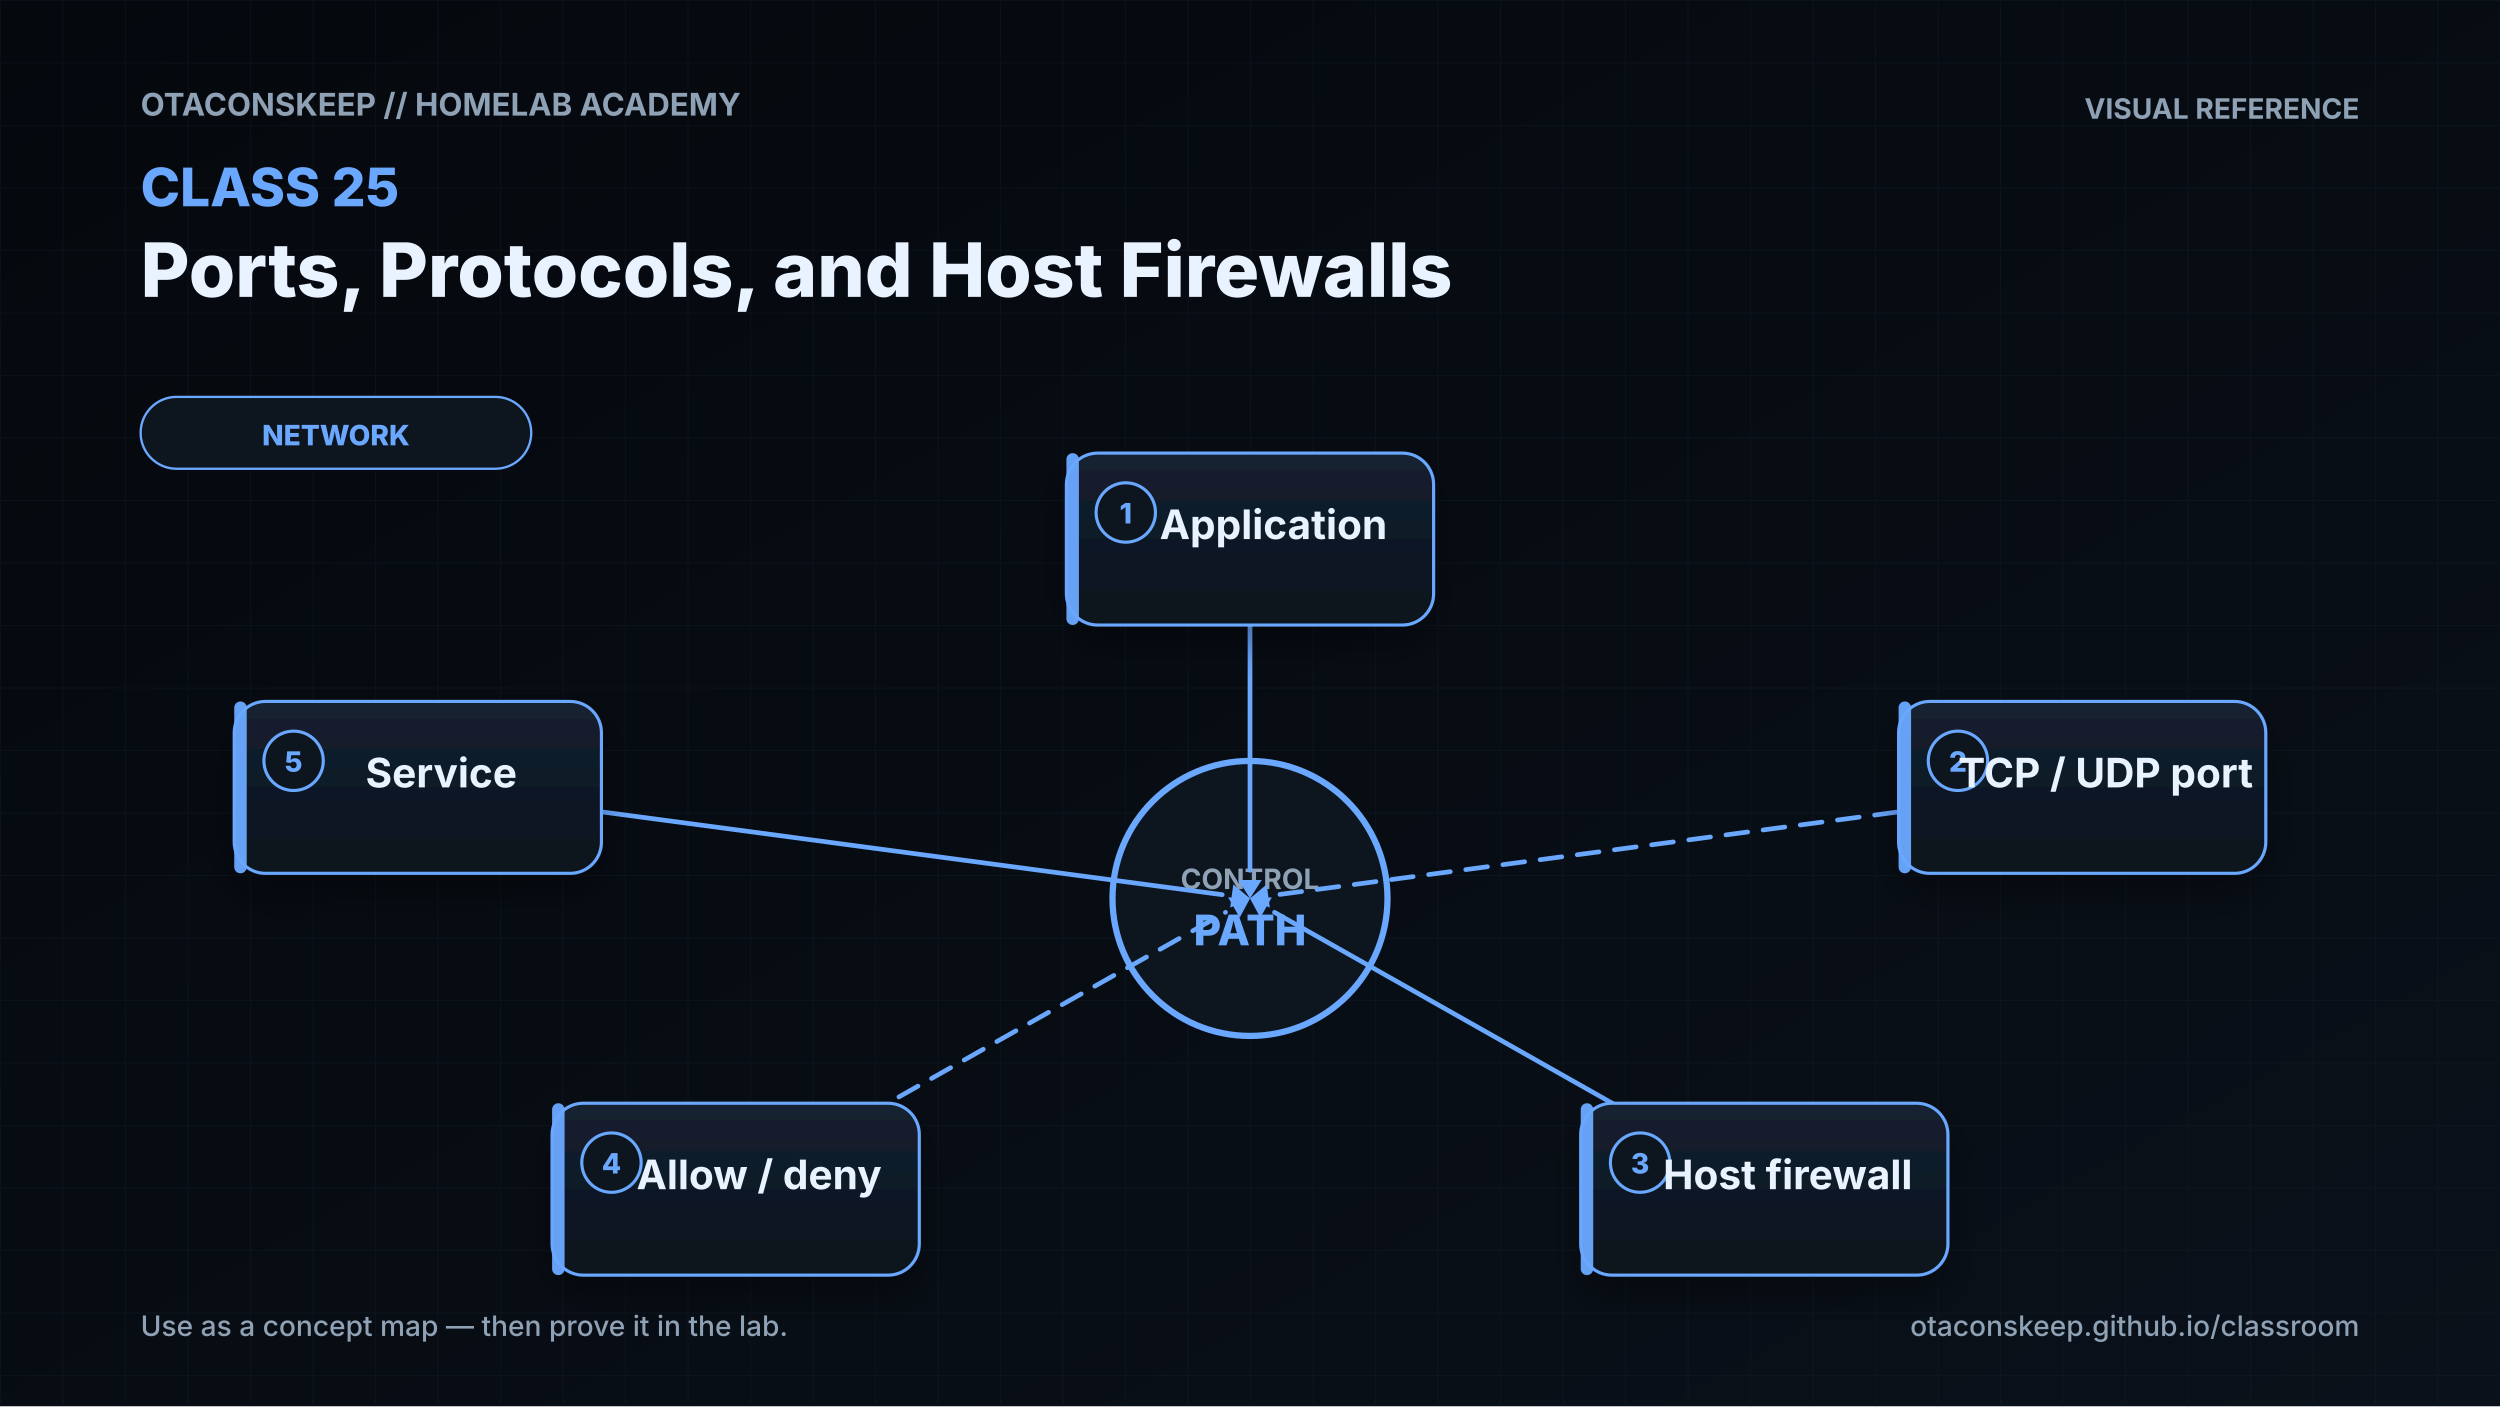
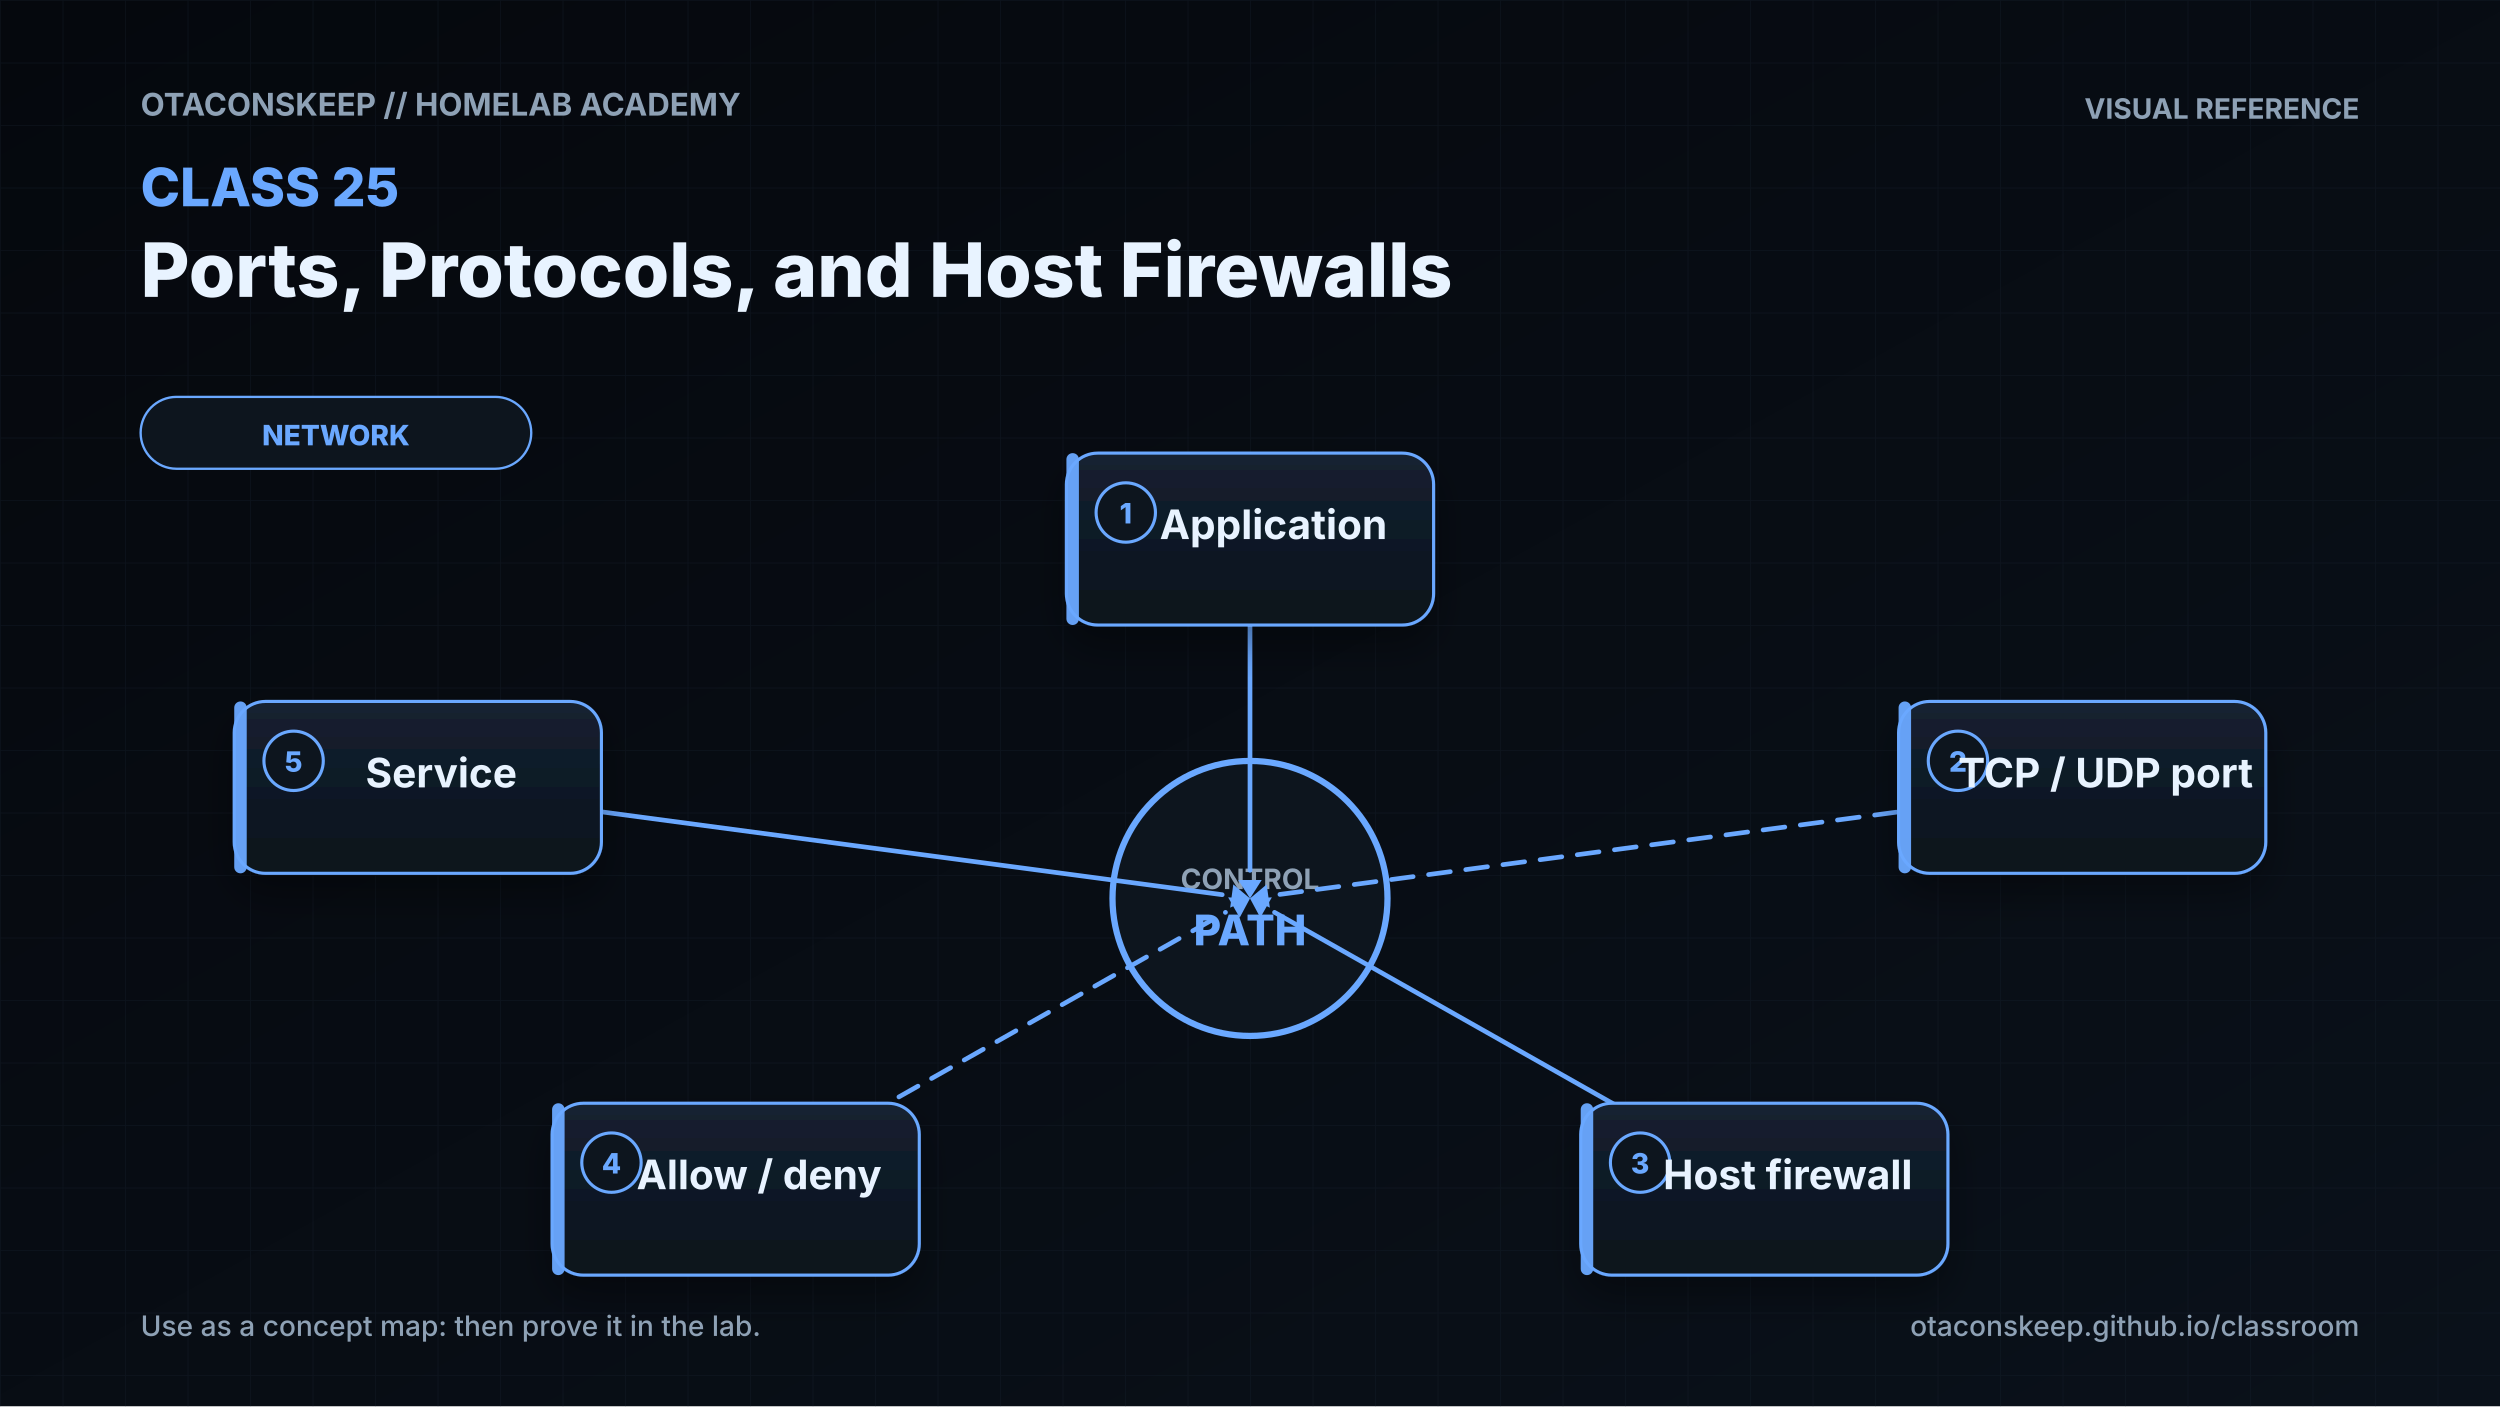
<svg xmlns="http://www.w3.org/2000/svg" width="1600" height="900" viewBox="0 0 1600 900">
  <defs>
    <linearGradient id="bg" x1="0" y1="0" x2="1" y2="1">
      <stop offset="0" stop-color="#05080d" />
      <stop offset="1" stop-color="#0a111a" />
    </linearGradient>
    <linearGradient id="glass" x1="0" y1="0" x2="0" y2="1">
      <stop offset="0" stop-color="#142131" />
      <stop offset="1" stop-color="#0b121b" />
    </linearGradient>
    <filter id="shadow" x="-30%" y="-30%" width="160%" height="160%">
      <feDropShadow dx="0" dy="12" stdDeviation="12" flood-color="#000" flood-opacity="0.35" />
    </filter>
    <filter id="glow">
      <feGaussianBlur stdDeviation="4" result="blur" />
      <feMerge>
        <feMergeNode in="blur" />
        <feMergeNode in="SourceGraphic" />
      </feMerge>
    </filter>
    <pattern id="grid" width="40" height="40" patternUnits="userSpaceOnUse">
      <path d="M 40 0 L 0 0 0 40" fill="none" stroke="#182331" stroke-width="1" opacity="0.55" />
    </pattern>
  </defs>
  <rect width="100%" height="100%" fill="url(#bg)" />
  <rect width="100%" height="100%" fill="url(#grid)" opacity="0.65" />
  <text x="90" y="74" font-family="Inter,Segoe UI,Arial,sans-serif" font-size="20" font-weight="700" fill="#8ea1b5" text-anchor="start" opacity="1">OTACONSKEEP // HOMELAB ACADEMY</text>
  <text x="90" y="132" font-family="Inter,Segoe UI,Arial,sans-serif" font-size="34" font-weight="800" fill="#6aa8ff" text-anchor="start" opacity="1">CLASS 25</text>
  <text x="90" y="190" font-family="Inter,Segoe UI,Arial,sans-serif" font-size="48" font-weight="800" fill="#e8f3ff" text-anchor="start" opacity="1">Ports, Protocols, and Host Firewalls</text>
  <rect x="90" y="254" width="250" height="46" rx="23" fill="#0d151e" stroke="#6aa8ff" stroke-width="1.5" opacity="1" />
  <text x="215" y="285" font-family="Inter,Segoe UI,Arial,sans-serif" font-size="18" font-weight="800" fill="#6aa8ff" text-anchor="middle" opacity="1">NETWORK</text>
  <text x="1510" y="76" font-family="Inter,Segoe UI,Arial,sans-serif" font-size="18" font-weight="700" fill="#8ea1b5" text-anchor="end" opacity="1">VISUAL REFERENCE</text>
  <circle cx="800" cy="575" r="88" fill="#0d151e" stroke="#6aa8ff" stroke-width="4" />
  <text x="800" y="569" font-family="Inter,Segoe UI,Arial,sans-serif" font-size="18" font-weight="700" fill="#8ea1b5" text-anchor="middle" opacity="1">CONTROL</text>
  <text x="800" y="605" font-family="Inter,Segoe UI,Arial,sans-serif" font-size="27" font-weight="800" fill="#6aa8ff" text-anchor="middle" opacity="1">PATH</text>
  <line x1="800.0" y1="345.0" x2="800.0" y2="557.0" stroke="#6aa8ff" stroke-width="3" stroke-linecap="round" />
  <polygon points="800,575 792.5,563.2 807.5,563.2" fill="#6aa8ff" />
  <rect x="682.5" y="290.0" width="235" height="110" rx="20" fill="url(#glass)" stroke="#6aa8ff" stroke-width="2" opacity="1" filter="url(#shadow)" />
  <rect x="682.5" y="290.0" width="8" height="110" rx="4" fill="#6aa8ff" opacity="0.95" />
  <circle cx="720.5" cy="328.0" r="19" fill="#0d151e" stroke="#6aa8ff" stroke-width="2" />
  <text x="720.5" y="335.0" font-family="Inter,Segoe UI,Arial,sans-serif" font-size="18" font-weight="800" fill="#6aa8ff" text-anchor="middle" opacity="1">1</text>
  <text x="815.0" y="345.0" font-family="Inter,Segoe UI,Arial,sans-serif" font-size="26" font-weight="700" fill="#e8f3ff" text-anchor="middle" opacity="1">Application</text>
  <line x1="1332.592" y1="503.926" x2="817.8" y2="572.6" stroke="#6aa8ff" stroke-width="3" stroke-linecap="round" stroke-dasharray="14 10" />
  <polygon points="800,575 810.7,566.0 812.7,580.9" fill="#6aa8ff" />
  <rect x="1215.092" y="448.926" width="235" height="110" rx="20" fill="url(#glass)" stroke="#6aa8ff" stroke-width="2" opacity="1" filter="url(#shadow)" />
  <rect x="1215.092" y="448.926" width="8" height="110" rx="4" fill="#6aa8ff" opacity="0.95" />
  <circle cx="1253.092" cy="486.926" r="19" fill="#0d151e" stroke="#6aa8ff" stroke-width="2" />
  <text x="1253.092" y="493.926" font-family="Inter,Segoe UI,Arial,sans-serif" font-size="18" font-weight="800" fill="#6aa8ff" text-anchor="middle" opacity="1">2</text>
  <text x="1347.592" y="503.926" font-family="Inter,Segoe UI,Arial,sans-serif" font-size="26" font-weight="700" fill="#e8f3ff" text-anchor="middle" opacity="1">TCP / UDP port</text>
  <line x1="1129.16" y1="761.074" x2="815.7" y2="583.9" stroke="#6aa8ff" stroke-width="3" stroke-linecap="round" />
  <polygon points="800,575 814.0,574.3 806.6,587.3" fill="#6aa8ff" />
  <rect x="1011.66" y="706.074" width="235" height="110" rx="20" fill="url(#glass)" stroke="#6aa8ff" stroke-width="2" opacity="1" filter="url(#shadow)" />
  <rect x="1011.66" y="706.074" width="8" height="110" rx="4" fill="#6aa8ff" opacity="0.95" />
  <circle cx="1049.66" cy="744.074" r="19" fill="#0d151e" stroke="#6aa8ff" stroke-width="2" />
  <text x="1049.66" y="751.074" font-family="Inter,Segoe UI,Arial,sans-serif" font-size="18" font-weight="800" fill="#6aa8ff" text-anchor="middle" opacity="1">3</text>
  <text x="1144.16" y="761.074" font-family="Inter,Segoe UI,Arial,sans-serif" font-size="26" font-weight="700" fill="#e8f3ff" text-anchor="middle" opacity="1">Host firewall</text>
  <line x1="470.84" y1="761.074" x2="784.3" y2="583.9" stroke="#6aa8ff" stroke-width="3" stroke-linecap="round" stroke-dasharray="14 10" />
  <polygon points="800,575 793.4,587.3 786.0,574.3" fill="#6aa8ff" />
  <rect x="353.34" y="706.074" width="235" height="110" rx="20" fill="url(#glass)" stroke="#6aa8ff" stroke-width="2" opacity="1" filter="url(#shadow)" />
  <rect x="353.34" y="706.074" width="8" height="110" rx="4" fill="#6aa8ff" opacity="0.95" />
  <circle cx="391.34" cy="744.074" r="19" fill="#0d151e" stroke="#6aa8ff" stroke-width="2" />
  <text x="391.34" y="751.074" font-family="Inter,Segoe UI,Arial,sans-serif" font-size="18" font-weight="800" fill="#6aa8ff" text-anchor="middle" opacity="1">4</text>
  <text x="485.84" y="761.074" font-family="Inter,Segoe UI,Arial,sans-serif" font-size="26" font-weight="700" fill="#e8f3ff" text-anchor="middle" opacity="1">Allow / deny</text>
  <line x1="267.408" y1="503.926" x2="782.2" y2="572.6" stroke="#6aa8ff" stroke-width="3" stroke-linecap="round" />
  <polygon points="800,575 787.3,580.9 789.3,566.0" fill="#6aa8ff" />
  <rect x="149.908" y="448.926" width="235" height="110" rx="20" fill="url(#glass)" stroke="#6aa8ff" stroke-width="2" opacity="1" filter="url(#shadow)" />
  <rect x="149.908" y="448.926" width="8" height="110" rx="4" fill="#6aa8ff" opacity="0.95" />
  <circle cx="187.908" cy="486.926" r="19" fill="#0d151e" stroke="#6aa8ff" stroke-width="2" />
  <text x="187.908" y="493.926" font-family="Inter,Segoe UI,Arial,sans-serif" font-size="18" font-weight="800" fill="#6aa8ff" text-anchor="middle" opacity="1">5</text>
  <text x="282.408" y="503.926" font-family="Inter,Segoe UI,Arial,sans-serif" font-size="26" font-weight="700" fill="#e8f3ff" text-anchor="middle" opacity="1">Service</text>
-   <text x="90" y="855" font-family="Inter,Segoe UI,Arial,sans-serif" font-size="18" font-weight="500" fill="#8ea1b5" text-anchor="start" opacity="1">Use as a concept map — then prove it in the lab.</text>
+   <text x="90" y="855" font-family="Inter,Segoe UI,Arial,sans-serif" font-size="18" font-weight="500" fill="#8ea1b5" text-anchor="start" opacity="1">Use as a concept map: then prove it in the lab.</text>
  <text x="1510" y="855" font-family="Inter,Segoe UI,Arial,sans-serif" font-size="18" font-weight="500" fill="#8ea1b5" text-anchor="end" opacity="1">otaconskeep.github.io/classroom</text>
</svg>
